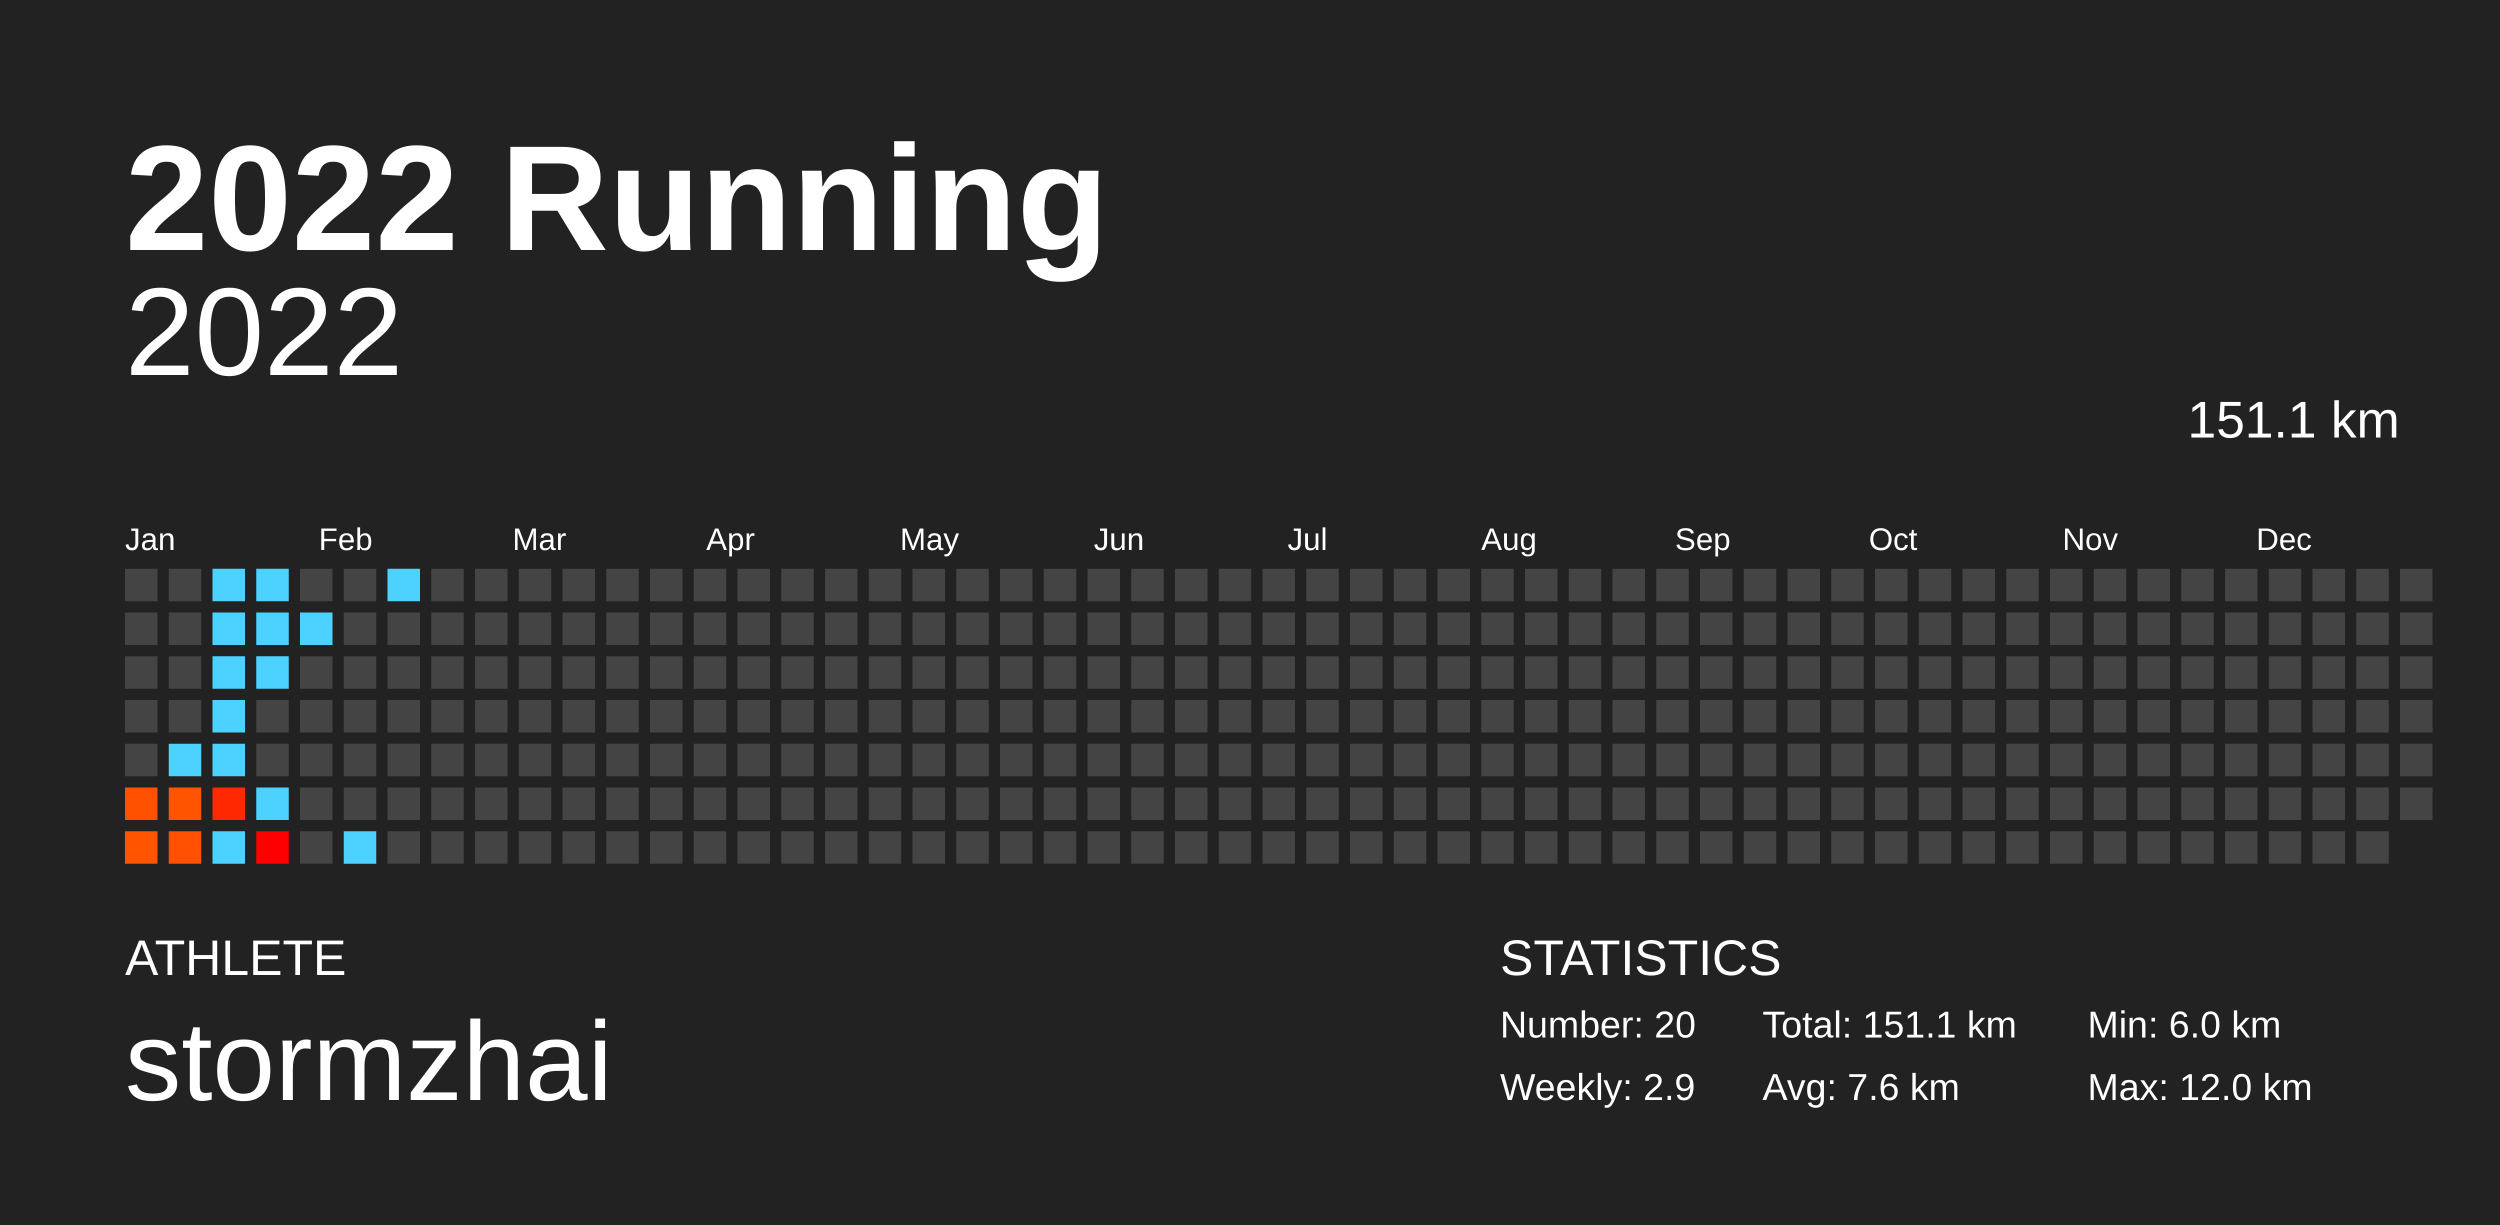
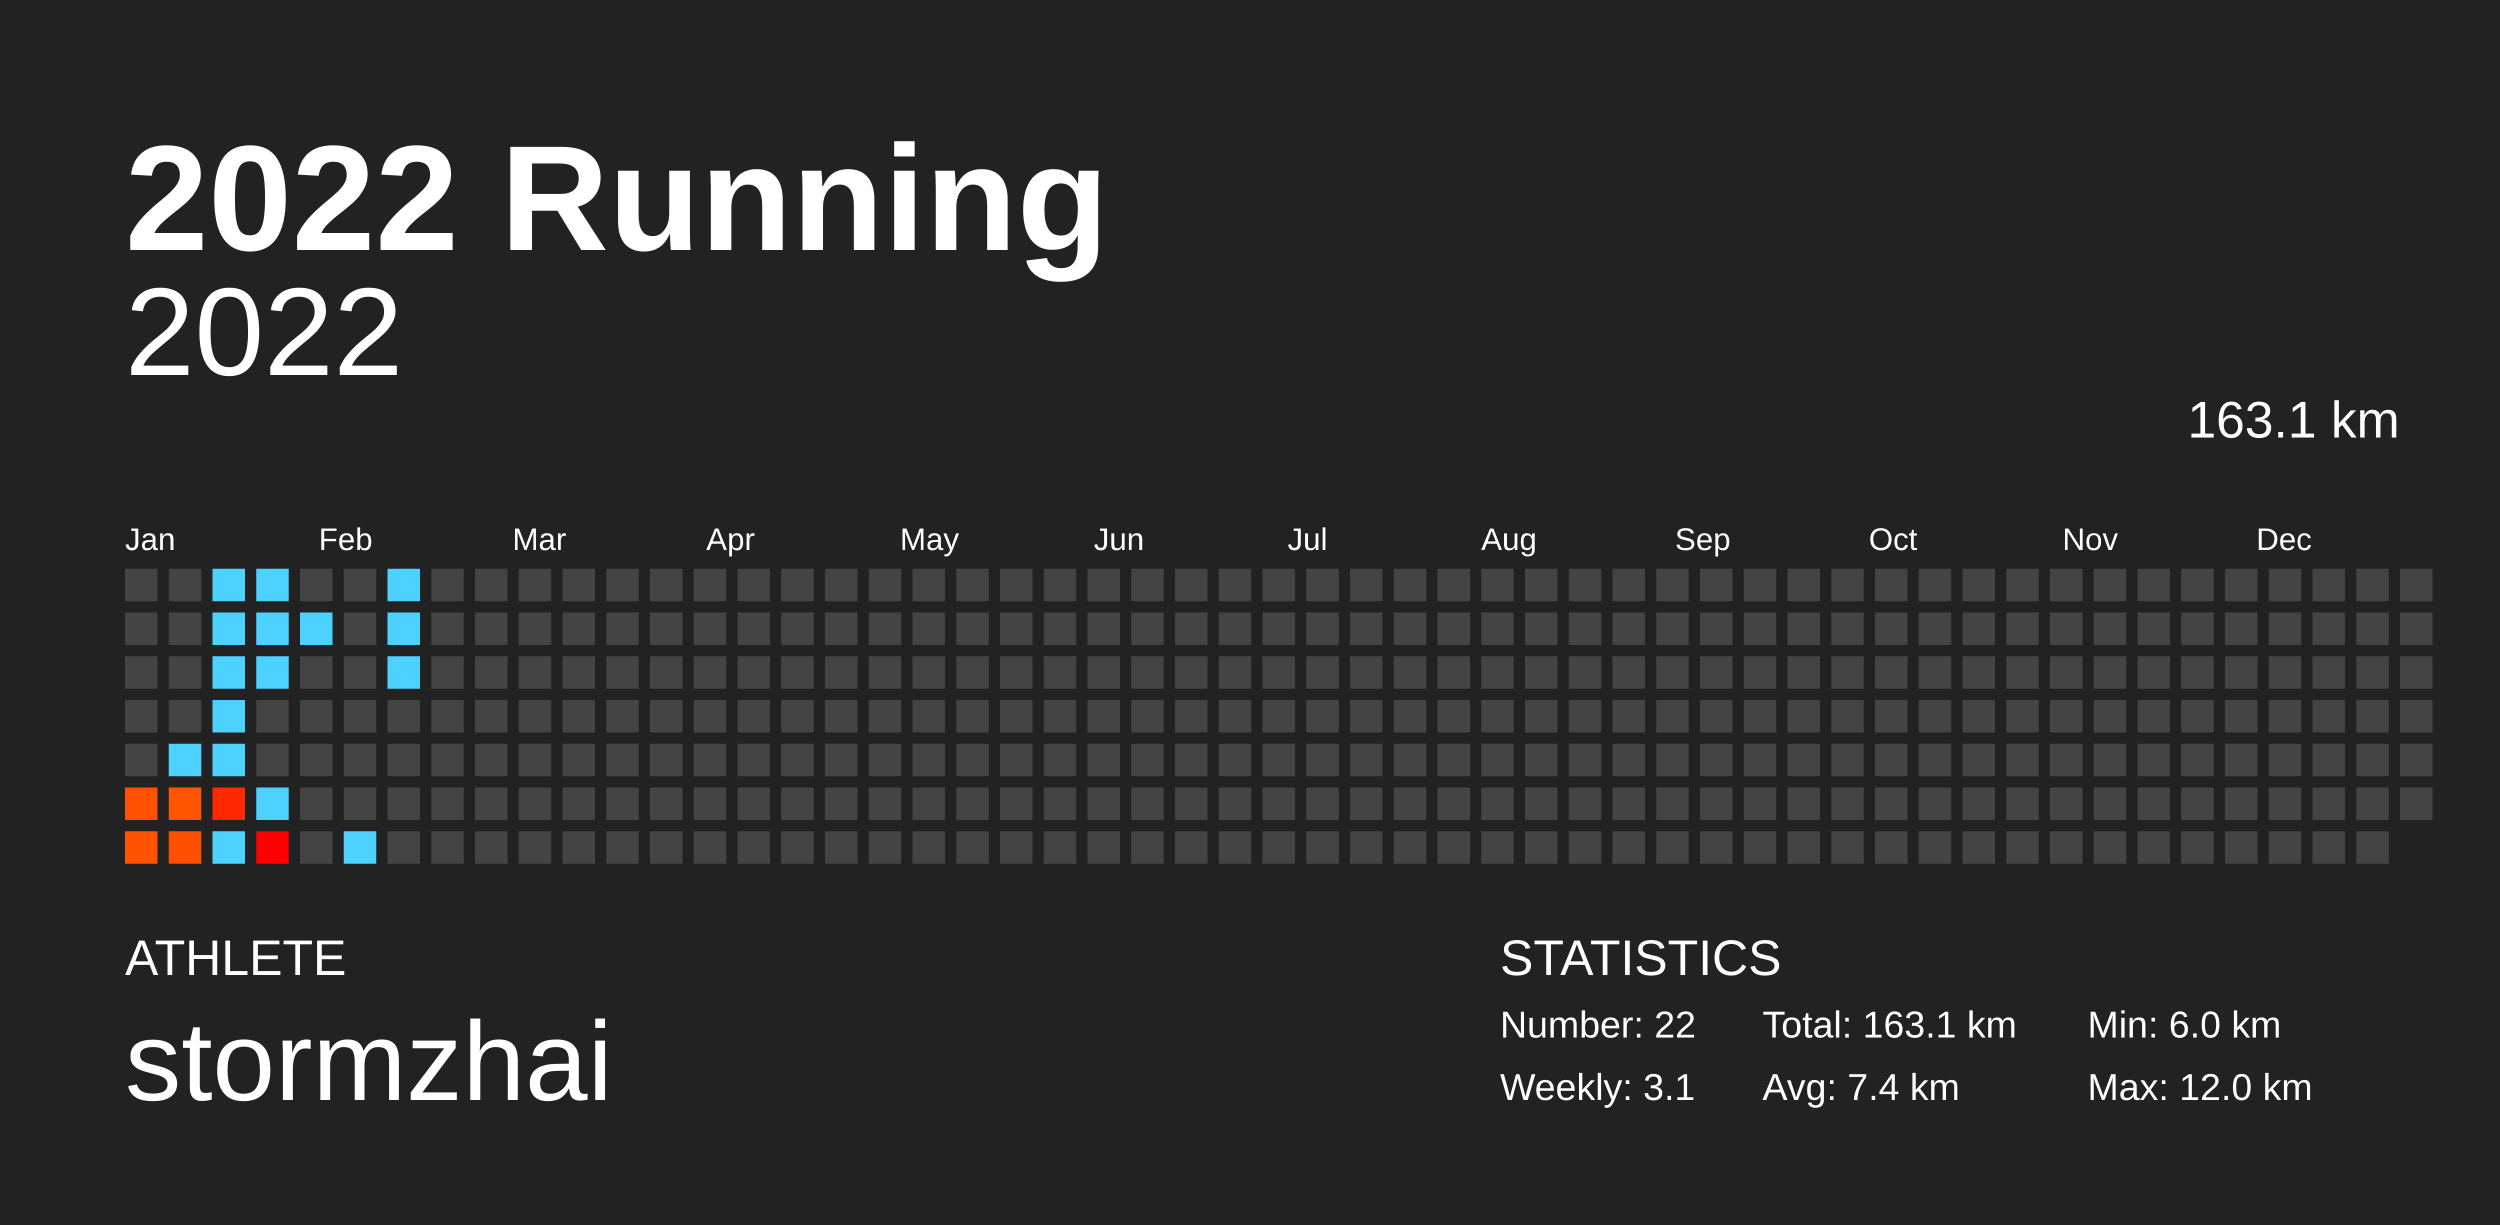
<svg xmlns="http://www.w3.org/2000/svg" baseProfile="full" height="98mm" version="1.1" viewBox="0,0,200,98" width="200mm">
  <defs />
  <rect fill="#222222" height="98" width="200" x="0" y="0" />
  <text fill="#FFFFFF" style="font-size:12px; font-family:Arial; font-weight:bold;" x="10" y="20">2022 Running</text>
  <text fill="#FFFFFF" style="font-size:4px; font-family:Arial" x="10" y="78">ATHLETE</text>
  <text fill="#FFFFFF" style="font-size:9px; font-family:Arial" x="10" y="88">stormzhai</text>
  <text fill="#FFFFFF" style="font-size:4px; font-family:Arial" x="120" y="78">STATISTICS</text>
-   <text fill="#FFFFFF" style="font-size:3px; font-family:Arial" x="120" y="83">Number: 20</text>
-   <text fill="#FFFFFF" style="font-size:3px; font-family:Arial" x="120" y="88">Weekly: 2.9</text>
-   <text fill="#FFFFFF" style="font-size:3px; font-family:Arial" x="141" y="83">Total: 151.1 km</text>
-   <text fill="#FFFFFF" style="font-size:3px; font-family:Arial" x="141" y="88">Avg: 7.6 km</text>
+   <text fill="#FFFFFF" style="font-size:3px; font-family:Arial" x="120" y="83">Number: 22</text>
+   <text fill="#FFFFFF" style="font-size:3px; font-family:Arial" x="120" y="88">Weekly: 3.1</text>
+   <text fill="#FFFFFF" style="font-size:3px; font-family:Arial" x="141" y="83">Total: 163.1 km</text>
+   <text fill="#FFFFFF" style="font-size:3px; font-family:Arial" x="141" y="88">Avg: 7.4 km</text>
  <text fill="#FFFFFF" style="font-size:3px; font-family:Arial" x="167" y="83">Min: 6.0 km</text>
  <text fill="#FFFFFF" style="font-size:3px; font-family:Arial" x="167" y="88">Max: 12.0 km</text>
  <text alignment-baseline="hanging" fill="#FFFFFF" style="font-size:10.0px; font-family:Arial;" x="10" y="30">2022</text>
-   <text alignment-baseline="hanging" fill="#FFFFFF" style="font-size:4.125px; font-family:Arial;" x="175" y="35">151.1 km</text>
+   <text alignment-baseline="hanging" fill="#FFFFFF" style="font-size:4.125px; font-family:Arial;" x="175" y="35">163.1 km</text>
  <text fill="#FFFFFF" style="font-size:2.5px; font-family:Arial" x="10.0" y="44">Jan</text>
  <text fill="#FFFFFF" style="font-size:2.5px; font-family:Arial" x="25.5" y="44">Feb</text>
  <text fill="#FFFFFF" style="font-size:2.5px; font-family:Arial" x="41.0" y="44">Mar</text>
  <text fill="#FFFFFF" style="font-size:2.5px; font-family:Arial" x="56.5" y="44">Apr</text>
  <text fill="#FFFFFF" style="font-size:2.5px; font-family:Arial" x="72.0" y="44">May</text>
  <text fill="#FFFFFF" style="font-size:2.5px; font-family:Arial" x="87.5" y="44">Jun</text>
  <text fill="#FFFFFF" style="font-size:2.5px; font-family:Arial" x="103.0" y="44">Jul</text>
  <text fill="#FFFFFF" style="font-size:2.5px; font-family:Arial" x="118.5" y="44">Aug</text>
  <text fill="#FFFFFF" style="font-size:2.5px; font-family:Arial" x="134.0" y="44">Sep</text>
  <text fill="#FFFFFF" style="font-size:2.5px; font-family:Arial" x="149.5" y="44">Oct</text>
  <text fill="#FFFFFF" style="font-size:2.5px; font-family:Arial" x="165.0" y="44">Nov</text>
  <text fill="#FFFFFF" style="font-size:2.5px; font-family:Arial" x="180.5" y="44">Dec</text>
  <rect fill="#444444" height="2.6" width="2.6" x="10.0" y="45.5" />
  <rect fill="#444444" height="2.6" width="2.6" x="10.0" y="49.0" />
  <rect fill="#444444" height="2.6" width="2.6" x="10.0" y="52.5" />
  <rect fill="#444444" height="2.6" width="2.6" x="10.0" y="56.0" />
  <rect fill="#444444" height="2.6" width="2.6" x="10.0" y="59.5" />
  <rect fill="#ff5100" height="2.6" width="2.6" x="10.0" y="63.0" />
-   <rect fill="#ff5400" height="2.6" width="2.6" x="10.0" y="66.5" />
+   <rect fill="#ff5300" height="2.6" width="2.6" x="10.0" y="66.5" />
  <rect fill="#444444" height="2.6" width="2.6" x="13.5" y="45.5" />
  <rect fill="#444444" height="2.6" width="2.6" x="13.5" y="49.0" />
  <rect fill="#444444" height="2.6" width="2.6" x="13.5" y="52.5" />
  <rect fill="#444444" height="2.6" width="2.6" x="13.5" y="56.0" />
  <rect fill="#4dd2ff" height="2.6" width="2.6" x="13.5" y="59.5" />
  <rect fill="#ff5400" height="2.6" width="2.6" x="13.5" y="63.0" />
  <rect fill="#ff4f00" height="2.6" width="2.6" x="13.5" y="66.5" />
  <rect fill="#4dd2ff" height="2.6" width="2.6" x="17.0" y="45.5" />
  <rect fill="#4dd2ff" height="2.6" width="2.6" x="17.0" y="49.0" />
  <rect fill="#4dd2ff" height="2.6" width="2.6" x="17.0" y="52.5" />
  <rect fill="#4dd2ff" height="2.6" width="2.6" x="17.0" y="56.0" />
  <rect fill="#4dd2ff" height="2.6" width="2.6" x="17.0" y="59.5" />
  <rect fill="#ff2800" height="2.6" width="2.6" x="17.0" y="63.0" />
  <rect fill="#4dd2ff" height="2.6" width="2.6" x="17.0" y="66.5" />
  <rect fill="#4dd2ff" height="2.6" width="2.6" x="20.5" y="45.5" />
  <rect fill="#4dd2ff" height="2.6" width="2.6" x="20.5" y="49.0" />
  <rect fill="#4dd2ff" height="2.6" width="2.6" x="20.5" y="52.5" />
  <rect fill="#444444" height="2.6" width="2.6" x="20.5" y="56.0" />
  <rect fill="#444444" height="2.6" width="2.6" x="20.5" y="59.5" />
  <rect fill="#4dd2ff" height="2.6" width="2.6" x="20.5" y="63.0" />
  <rect fill="#ff0000" height="2.6" width="2.6" x="20.5" y="66.5" />
  <rect fill="#444444" height="2.6" width="2.6" x="24.0" y="45.5" />
  <rect fill="#4dd2ff" height="2.6" width="2.6" x="24.0" y="49.0" />
  <rect fill="#444444" height="2.6" width="2.6" x="24.0" y="52.5" />
  <rect fill="#444444" height="2.6" width="2.6" x="24.0" y="56.0" />
  <rect fill="#444444" height="2.6" width="2.6" x="24.0" y="59.5" />
  <rect fill="#444444" height="2.6" width="2.6" x="24.0" y="63.0" />
  <rect fill="#444444" height="2.6" width="2.6" x="24.0" y="66.5" />
  <rect fill="#444444" height="2.6" width="2.6" x="27.5" y="45.5" />
  <rect fill="#444444" height="2.6" width="2.6" x="27.5" y="49.0" />
  <rect fill="#444444" height="2.6" width="2.6" x="27.5" y="52.5" />
  <rect fill="#444444" height="2.6" width="2.6" x="27.5" y="56.0" />
  <rect fill="#444444" height="2.6" width="2.6" x="27.5" y="59.5" />
  <rect fill="#444444" height="2.6" width="2.6" x="27.5" y="63.0" />
  <rect fill="#4dd2ff" height="2.6" width="2.6" x="27.5" y="66.5" />
  <rect fill="#4dd2ff" height="2.6" width="2.6" x="31.0" y="45.5" />
-   <rect fill="#444444" height="2.6" width="2.6" x="31.0" y="49.0" />
-   <rect fill="#444444" height="2.6" width="2.6" x="31.0" y="52.5" />
+   <rect fill="#4dd2ff" height="2.6" width="2.6" x="31.0" y="49.0" />
+   <rect fill="#4dd2ff" height="2.6" width="2.6" x="31.0" y="52.5" />
  <rect fill="#444444" height="2.6" width="2.6" x="31.0" y="56.0" />
  <rect fill="#444444" height="2.6" width="2.6" x="31.0" y="59.5" />
  <rect fill="#444444" height="2.6" width="2.6" x="31.0" y="63.0" />
  <rect fill="#444444" height="2.6" width="2.6" x="31.0" y="66.5" />
  <rect fill="#444444" height="2.6" width="2.6" x="34.5" y="45.5" />
  <rect fill="#444444" height="2.6" width="2.6" x="34.5" y="49.0" />
  <rect fill="#444444" height="2.6" width="2.6" x="34.5" y="52.5" />
  <rect fill="#444444" height="2.6" width="2.6" x="34.5" y="56.0" />
  <rect fill="#444444" height="2.6" width="2.6" x="34.5" y="59.5" />
  <rect fill="#444444" height="2.6" width="2.6" x="34.5" y="63.0" />
  <rect fill="#444444" height="2.6" width="2.6" x="34.5" y="66.5" />
  <rect fill="#444444" height="2.6" width="2.6" x="38.0" y="45.5" />
  <rect fill="#444444" height="2.6" width="2.6" x="38.0" y="49.0" />
  <rect fill="#444444" height="2.6" width="2.6" x="38.0" y="52.5" />
  <rect fill="#444444" height="2.6" width="2.6" x="38.0" y="56.0" />
  <rect fill="#444444" height="2.6" width="2.6" x="38.0" y="59.5" />
  <rect fill="#444444" height="2.6" width="2.6" x="38.0" y="63.0" />
  <rect fill="#444444" height="2.6" width="2.6" x="38.0" y="66.5" />
  <rect fill="#444444" height="2.6" width="2.6" x="41.5" y="45.5" />
  <rect fill="#444444" height="2.6" width="2.6" x="41.5" y="49.0" />
  <rect fill="#444444" height="2.6" width="2.6" x="41.5" y="52.5" />
  <rect fill="#444444" height="2.6" width="2.6" x="41.5" y="56.0" />
  <rect fill="#444444" height="2.6" width="2.6" x="41.5" y="59.5" />
  <rect fill="#444444" height="2.6" width="2.6" x="41.5" y="63.0" />
  <rect fill="#444444" height="2.6" width="2.6" x="41.5" y="66.5" />
  <rect fill="#444444" height="2.6" width="2.6" x="45.0" y="45.5" />
  <rect fill="#444444" height="2.6" width="2.6" x="45.0" y="49.0" />
  <rect fill="#444444" height="2.6" width="2.6" x="45.0" y="52.5" />
  <rect fill="#444444" height="2.6" width="2.6" x="45.0" y="56.0" />
  <rect fill="#444444" height="2.6" width="2.6" x="45.0" y="59.5" />
  <rect fill="#444444" height="2.6" width="2.6" x="45.0" y="63.0" />
  <rect fill="#444444" height="2.6" width="2.6" x="45.0" y="66.5" />
  <rect fill="#444444" height="2.6" width="2.6" x="48.5" y="45.5" />
  <rect fill="#444444" height="2.6" width="2.6" x="48.5" y="49.0" />
  <rect fill="#444444" height="2.6" width="2.6" x="48.5" y="52.5" />
  <rect fill="#444444" height="2.6" width="2.6" x="48.5" y="56.0" />
  <rect fill="#444444" height="2.6" width="2.6" x="48.5" y="59.5" />
  <rect fill="#444444" height="2.6" width="2.6" x="48.5" y="63.0" />
  <rect fill="#444444" height="2.6" width="2.6" x="48.5" y="66.5" />
  <rect fill="#444444" height="2.6" width="2.6" x="52.0" y="45.5" />
  <rect fill="#444444" height="2.6" width="2.6" x="52.0" y="49.0" />
  <rect fill="#444444" height="2.6" width="2.6" x="52.0" y="52.5" />
  <rect fill="#444444" height="2.6" width="2.6" x="52.0" y="56.0" />
  <rect fill="#444444" height="2.6" width="2.6" x="52.0" y="59.5" />
  <rect fill="#444444" height="2.6" width="2.6" x="52.0" y="63.0" />
  <rect fill="#444444" height="2.6" width="2.6" x="52.0" y="66.5" />
  <rect fill="#444444" height="2.6" width="2.6" x="55.5" y="45.5" />
  <rect fill="#444444" height="2.6" width="2.6" x="55.5" y="49.0" />
  <rect fill="#444444" height="2.6" width="2.6" x="55.5" y="52.5" />
  <rect fill="#444444" height="2.6" width="2.6" x="55.5" y="56.0" />
  <rect fill="#444444" height="2.6" width="2.6" x="55.5" y="59.5" />
  <rect fill="#444444" height="2.6" width="2.6" x="55.5" y="63.0" />
  <rect fill="#444444" height="2.6" width="2.6" x="55.5" y="66.5" />
  <rect fill="#444444" height="2.6" width="2.6" x="59.0" y="45.5" />
  <rect fill="#444444" height="2.6" width="2.6" x="59.0" y="49.0" />
  <rect fill="#444444" height="2.6" width="2.6" x="59.0" y="52.5" />
  <rect fill="#444444" height="2.6" width="2.6" x="59.0" y="56.0" />
  <rect fill="#444444" height="2.6" width="2.6" x="59.0" y="59.5" />
  <rect fill="#444444" height="2.6" width="2.6" x="59.0" y="63.0" />
  <rect fill="#444444" height="2.6" width="2.6" x="59.0" y="66.5" />
  <rect fill="#444444" height="2.6" width="2.6" x="62.5" y="45.5" />
  <rect fill="#444444" height="2.6" width="2.6" x="62.5" y="49.0" />
  <rect fill="#444444" height="2.6" width="2.6" x="62.5" y="52.5" />
  <rect fill="#444444" height="2.6" width="2.6" x="62.5" y="56.0" />
  <rect fill="#444444" height="2.6" width="2.6" x="62.5" y="59.5" />
  <rect fill="#444444" height="2.6" width="2.6" x="62.5" y="63.0" />
  <rect fill="#444444" height="2.6" width="2.6" x="62.5" y="66.5" />
  <rect fill="#444444" height="2.6" width="2.6" x="66.0" y="45.5" />
  <rect fill="#444444" height="2.6" width="2.6" x="66.0" y="49.0" />
  <rect fill="#444444" height="2.6" width="2.6" x="66.0" y="52.5" />
  <rect fill="#444444" height="2.6" width="2.6" x="66.0" y="56.0" />
  <rect fill="#444444" height="2.6" width="2.6" x="66.0" y="59.5" />
  <rect fill="#444444" height="2.6" width="2.6" x="66.0" y="63.0" />
  <rect fill="#444444" height="2.6" width="2.6" x="66.0" y="66.5" />
  <rect fill="#444444" height="2.6" width="2.6" x="69.5" y="45.5" />
  <rect fill="#444444" height="2.6" width="2.6" x="69.5" y="49.0" />
  <rect fill="#444444" height="2.6" width="2.6" x="69.5" y="52.5" />
  <rect fill="#444444" height="2.6" width="2.6" x="69.5" y="56.0" />
  <rect fill="#444444" height="2.6" width="2.6" x="69.5" y="59.5" />
  <rect fill="#444444" height="2.6" width="2.6" x="69.5" y="63.0" />
  <rect fill="#444444" height="2.6" width="2.6" x="69.5" y="66.5" />
  <rect fill="#444444" height="2.6" width="2.6" x="73.0" y="45.5" />
  <rect fill="#444444" height="2.6" width="2.6" x="73.0" y="49.0" />
  <rect fill="#444444" height="2.6" width="2.6" x="73.0" y="52.5" />
  <rect fill="#444444" height="2.6" width="2.6" x="73.0" y="56.0" />
  <rect fill="#444444" height="2.6" width="2.6" x="73.0" y="59.5" />
  <rect fill="#444444" height="2.6" width="2.6" x="73.0" y="63.0" />
  <rect fill="#444444" height="2.6" width="2.6" x="73.0" y="66.5" />
  <rect fill="#444444" height="2.6" width="2.6" x="76.5" y="45.5" />
  <rect fill="#444444" height="2.6" width="2.6" x="76.5" y="49.0" />
  <rect fill="#444444" height="2.6" width="2.6" x="76.5" y="52.5" />
  <rect fill="#444444" height="2.6" width="2.6" x="76.5" y="56.0" />
  <rect fill="#444444" height="2.6" width="2.6" x="76.5" y="59.5" />
  <rect fill="#444444" height="2.6" width="2.6" x="76.5" y="63.0" />
  <rect fill="#444444" height="2.6" width="2.6" x="76.5" y="66.5" />
  <rect fill="#444444" height="2.6" width="2.6" x="80.0" y="45.5" />
  <rect fill="#444444" height="2.6" width="2.6" x="80.0" y="49.0" />
  <rect fill="#444444" height="2.6" width="2.6" x="80.0" y="52.5" />
  <rect fill="#444444" height="2.6" width="2.6" x="80.0" y="56.0" />
  <rect fill="#444444" height="2.6" width="2.6" x="80.0" y="59.5" />
  <rect fill="#444444" height="2.6" width="2.6" x="80.0" y="63.0" />
  <rect fill="#444444" height="2.6" width="2.6" x="80.0" y="66.5" />
  <rect fill="#444444" height="2.6" width="2.6" x="83.5" y="45.5" />
  <rect fill="#444444" height="2.6" width="2.6" x="83.5" y="49.0" />
  <rect fill="#444444" height="2.6" width="2.6" x="83.5" y="52.5" />
  <rect fill="#444444" height="2.6" width="2.6" x="83.5" y="56.0" />
  <rect fill="#444444" height="2.6" width="2.6" x="83.5" y="59.5" />
  <rect fill="#444444" height="2.6" width="2.6" x="83.5" y="63.0" />
  <rect fill="#444444" height="2.6" width="2.6" x="83.5" y="66.5" />
  <rect fill="#444444" height="2.6" width="2.6" x="87.0" y="45.5" />
  <rect fill="#444444" height="2.6" width="2.6" x="87.0" y="49.0" />
  <rect fill="#444444" height="2.6" width="2.6" x="87.0" y="52.5" />
  <rect fill="#444444" height="2.6" width="2.6" x="87.0" y="56.0" />
  <rect fill="#444444" height="2.6" width="2.6" x="87.0" y="59.5" />
  <rect fill="#444444" height="2.6" width="2.6" x="87.0" y="63.0" />
  <rect fill="#444444" height="2.6" width="2.6" x="87.0" y="66.5" />
  <rect fill="#444444" height="2.6" width="2.6" x="90.5" y="45.5" />
  <rect fill="#444444" height="2.6" width="2.6" x="90.5" y="49.0" />
  <rect fill="#444444" height="2.6" width="2.6" x="90.5" y="52.5" />
  <rect fill="#444444" height="2.6" width="2.6" x="90.5" y="56.0" />
  <rect fill="#444444" height="2.6" width="2.6" x="90.5" y="59.5" />
  <rect fill="#444444" height="2.6" width="2.6" x="90.5" y="63.0" />
  <rect fill="#444444" height="2.6" width="2.6" x="90.5" y="66.5" />
  <rect fill="#444444" height="2.6" width="2.6" x="94.0" y="45.5" />
  <rect fill="#444444" height="2.6" width="2.6" x="94.0" y="49.0" />
  <rect fill="#444444" height="2.6" width="2.6" x="94.0" y="52.5" />
  <rect fill="#444444" height="2.6" width="2.6" x="94.0" y="56.0" />
  <rect fill="#444444" height="2.6" width="2.6" x="94.0" y="59.5" />
  <rect fill="#444444" height="2.6" width="2.6" x="94.0" y="63.0" />
  <rect fill="#444444" height="2.6" width="2.6" x="94.0" y="66.5" />
  <rect fill="#444444" height="2.6" width="2.6" x="97.5" y="45.5" />
  <rect fill="#444444" height="2.6" width="2.6" x="97.5" y="49.0" />
  <rect fill="#444444" height="2.6" width="2.6" x="97.5" y="52.5" />
  <rect fill="#444444" height="2.6" width="2.6" x="97.5" y="56.0" />
  <rect fill="#444444" height="2.6" width="2.6" x="97.5" y="59.5" />
  <rect fill="#444444" height="2.6" width="2.6" x="97.5" y="63.0" />
  <rect fill="#444444" height="2.6" width="2.6" x="97.5" y="66.5" />
  <rect fill="#444444" height="2.6" width="2.6" x="101.0" y="45.5" />
  <rect fill="#444444" height="2.6" width="2.6" x="101.0" y="49.0" />
  <rect fill="#444444" height="2.6" width="2.6" x="101.0" y="52.5" />
  <rect fill="#444444" height="2.6" width="2.6" x="101.0" y="56.0" />
  <rect fill="#444444" height="2.6" width="2.6" x="101.0" y="59.5" />
  <rect fill="#444444" height="2.6" width="2.6" x="101.0" y="63.0" />
  <rect fill="#444444" height="2.6" width="2.6" x="101.0" y="66.5" />
  <rect fill="#444444" height="2.6" width="2.6" x="104.5" y="45.5" />
  <rect fill="#444444" height="2.6" width="2.6" x="104.5" y="49.0" />
  <rect fill="#444444" height="2.6" width="2.6" x="104.5" y="52.5" />
  <rect fill="#444444" height="2.6" width="2.6" x="104.5" y="56.0" />
  <rect fill="#444444" height="2.6" width="2.6" x="104.5" y="59.5" />
  <rect fill="#444444" height="2.6" width="2.6" x="104.5" y="63.0" />
  <rect fill="#444444" height="2.6" width="2.6" x="104.5" y="66.5" />
  <rect fill="#444444" height="2.6" width="2.6" x="108.0" y="45.5" />
  <rect fill="#444444" height="2.6" width="2.6" x="108.0" y="49.0" />
  <rect fill="#444444" height="2.6" width="2.6" x="108.0" y="52.5" />
  <rect fill="#444444" height="2.6" width="2.6" x="108.0" y="56.0" />
  <rect fill="#444444" height="2.6" width="2.6" x="108.0" y="59.5" />
  <rect fill="#444444" height="2.6" width="2.6" x="108.0" y="63.0" />
  <rect fill="#444444" height="2.6" width="2.6" x="108.0" y="66.5" />
  <rect fill="#444444" height="2.6" width="2.6" x="111.5" y="45.5" />
  <rect fill="#444444" height="2.6" width="2.6" x="111.5" y="49.0" />
  <rect fill="#444444" height="2.6" width="2.6" x="111.5" y="52.5" />
  <rect fill="#444444" height="2.6" width="2.6" x="111.5" y="56.0" />
  <rect fill="#444444" height="2.6" width="2.6" x="111.5" y="59.5" />
  <rect fill="#444444" height="2.6" width="2.6" x="111.5" y="63.0" />
  <rect fill="#444444" height="2.6" width="2.6" x="111.5" y="66.5" />
  <rect fill="#444444" height="2.6" width="2.6" x="115.0" y="45.5" />
  <rect fill="#444444" height="2.6" width="2.6" x="115.0" y="49.0" />
  <rect fill="#444444" height="2.6" width="2.6" x="115.0" y="52.5" />
  <rect fill="#444444" height="2.6" width="2.6" x="115.0" y="56.0" />
  <rect fill="#444444" height="2.6" width="2.6" x="115.0" y="59.5" />
  <rect fill="#444444" height="2.6" width="2.6" x="115.0" y="63.0" />
  <rect fill="#444444" height="2.6" width="2.6" x="115.0" y="66.5" />
  <rect fill="#444444" height="2.6" width="2.6" x="118.5" y="45.5" />
  <rect fill="#444444" height="2.6" width="2.6" x="118.5" y="49.0" />
  <rect fill="#444444" height="2.6" width="2.6" x="118.5" y="52.5" />
  <rect fill="#444444" height="2.6" width="2.6" x="118.5" y="56.0" />
  <rect fill="#444444" height="2.6" width="2.6" x="118.5" y="59.5" />
  <rect fill="#444444" height="2.6" width="2.6" x="118.5" y="63.0" />
  <rect fill="#444444" height="2.6" width="2.6" x="118.5" y="66.5" />
  <rect fill="#444444" height="2.6" width="2.6" x="122.0" y="45.5" />
  <rect fill="#444444" height="2.6" width="2.6" x="122.0" y="49.0" />
  <rect fill="#444444" height="2.6" width="2.6" x="122.0" y="52.5" />
  <rect fill="#444444" height="2.6" width="2.6" x="122.0" y="56.0" />
  <rect fill="#444444" height="2.6" width="2.6" x="122.0" y="59.5" />
  <rect fill="#444444" height="2.6" width="2.6" x="122.0" y="63.0" />
  <rect fill="#444444" height="2.6" width="2.6" x="122.0" y="66.5" />
  <rect fill="#444444" height="2.6" width="2.6" x="125.5" y="45.5" />
  <rect fill="#444444" height="2.6" width="2.6" x="125.5" y="49.0" />
  <rect fill="#444444" height="2.6" width="2.6" x="125.5" y="52.5" />
  <rect fill="#444444" height="2.6" width="2.6" x="125.5" y="56.0" />
  <rect fill="#444444" height="2.6" width="2.6" x="125.5" y="59.5" />
  <rect fill="#444444" height="2.6" width="2.6" x="125.5" y="63.0" />
  <rect fill="#444444" height="2.6" width="2.6" x="125.5" y="66.5" />
  <rect fill="#444444" height="2.6" width="2.6" x="129.0" y="45.5" />
  <rect fill="#444444" height="2.6" width="2.6" x="129.0" y="49.0" />
  <rect fill="#444444" height="2.6" width="2.6" x="129.0" y="52.5" />
  <rect fill="#444444" height="2.6" width="2.6" x="129.0" y="56.0" />
  <rect fill="#444444" height="2.6" width="2.6" x="129.0" y="59.5" />
  <rect fill="#444444" height="2.6" width="2.6" x="129.0" y="63.0" />
  <rect fill="#444444" height="2.6" width="2.6" x="129.0" y="66.5" />
  <rect fill="#444444" height="2.6" width="2.6" x="132.5" y="45.5" />
  <rect fill="#444444" height="2.6" width="2.6" x="132.5" y="49.0" />
  <rect fill="#444444" height="2.6" width="2.6" x="132.5" y="52.5" />
  <rect fill="#444444" height="2.6" width="2.6" x="132.5" y="56.0" />
  <rect fill="#444444" height="2.6" width="2.6" x="132.5" y="59.5" />
  <rect fill="#444444" height="2.6" width="2.6" x="132.5" y="63.0" />
  <rect fill="#444444" height="2.6" width="2.6" x="132.5" y="66.5" />
  <rect fill="#444444" height="2.6" width="2.6" x="136.0" y="45.5" />
  <rect fill="#444444" height="2.6" width="2.6" x="136.0" y="49.0" />
  <rect fill="#444444" height="2.6" width="2.6" x="136.0" y="52.5" />
  <rect fill="#444444" height="2.6" width="2.6" x="136.0" y="56.0" />
  <rect fill="#444444" height="2.6" width="2.6" x="136.0" y="59.5" />
  <rect fill="#444444" height="2.6" width="2.6" x="136.0" y="63.0" />
  <rect fill="#444444" height="2.6" width="2.6" x="136.0" y="66.5" />
  <rect fill="#444444" height="2.6" width="2.6" x="139.5" y="45.5" />
  <rect fill="#444444" height="2.6" width="2.6" x="139.5" y="49.0" />
  <rect fill="#444444" height="2.6" width="2.6" x="139.5" y="52.5" />
  <rect fill="#444444" height="2.6" width="2.6" x="139.5" y="56.0" />
  <rect fill="#444444" height="2.6" width="2.6" x="139.5" y="59.5" />
  <rect fill="#444444" height="2.6" width="2.6" x="139.5" y="63.0" />
  <rect fill="#444444" height="2.6" width="2.6" x="139.5" y="66.5" />
  <rect fill="#444444" height="2.6" width="2.6" x="143.0" y="45.5" />
  <rect fill="#444444" height="2.6" width="2.6" x="143.0" y="49.0" />
  <rect fill="#444444" height="2.6" width="2.6" x="143.0" y="52.5" />
  <rect fill="#444444" height="2.6" width="2.6" x="143.0" y="56.0" />
  <rect fill="#444444" height="2.6" width="2.6" x="143.0" y="59.5" />
  <rect fill="#444444" height="2.6" width="2.6" x="143.0" y="63.0" />
  <rect fill="#444444" height="2.6" width="2.6" x="143.0" y="66.5" />
  <rect fill="#444444" height="2.6" width="2.6" x="146.5" y="45.5" />
  <rect fill="#444444" height="2.6" width="2.6" x="146.5" y="49.0" />
  <rect fill="#444444" height="2.6" width="2.6" x="146.5" y="52.5" />
  <rect fill="#444444" height="2.6" width="2.6" x="146.5" y="56.0" />
  <rect fill="#444444" height="2.6" width="2.6" x="146.5" y="59.5" />
  <rect fill="#444444" height="2.6" width="2.6" x="146.5" y="63.0" />
  <rect fill="#444444" height="2.6" width="2.6" x="146.5" y="66.5" />
  <rect fill="#444444" height="2.6" width="2.6" x="150.0" y="45.5" />
  <rect fill="#444444" height="2.6" width="2.6" x="150.0" y="49.0" />
  <rect fill="#444444" height="2.6" width="2.6" x="150.0" y="52.5" />
  <rect fill="#444444" height="2.6" width="2.6" x="150.0" y="56.0" />
  <rect fill="#444444" height="2.6" width="2.6" x="150.0" y="59.5" />
  <rect fill="#444444" height="2.6" width="2.6" x="150.0" y="63.0" />
  <rect fill="#444444" height="2.6" width="2.6" x="150.0" y="66.5" />
  <rect fill="#444444" height="2.6" width="2.6" x="153.5" y="45.5" />
  <rect fill="#444444" height="2.6" width="2.6" x="153.5" y="49.0" />
  <rect fill="#444444" height="2.6" width="2.6" x="153.5" y="52.5" />
  <rect fill="#444444" height="2.6" width="2.6" x="153.5" y="56.0" />
  <rect fill="#444444" height="2.6" width="2.6" x="153.5" y="59.5" />
  <rect fill="#444444" height="2.6" width="2.6" x="153.5" y="63.0" />
  <rect fill="#444444" height="2.6" width="2.6" x="153.5" y="66.5" />
  <rect fill="#444444" height="2.6" width="2.6" x="157.0" y="45.5" />
  <rect fill="#444444" height="2.6" width="2.6" x="157.0" y="49.0" />
  <rect fill="#444444" height="2.6" width="2.6" x="157.0" y="52.5" />
  <rect fill="#444444" height="2.6" width="2.6" x="157.0" y="56.0" />
  <rect fill="#444444" height="2.6" width="2.6" x="157.0" y="59.5" />
  <rect fill="#444444" height="2.6" width="2.6" x="157.0" y="63.0" />
  <rect fill="#444444" height="2.6" width="2.6" x="157.0" y="66.5" />
  <rect fill="#444444" height="2.6" width="2.6" x="160.5" y="45.5" />
  <rect fill="#444444" height="2.6" width="2.6" x="160.5" y="49.0" />
  <rect fill="#444444" height="2.6" width="2.6" x="160.5" y="52.5" />
  <rect fill="#444444" height="2.6" width="2.6" x="160.5" y="56.0" />
  <rect fill="#444444" height="2.6" width="2.6" x="160.5" y="59.5" />
  <rect fill="#444444" height="2.6" width="2.6" x="160.5" y="63.0" />
  <rect fill="#444444" height="2.6" width="2.6" x="160.5" y="66.5" />
  <rect fill="#444444" height="2.6" width="2.6" x="164.0" y="45.5" />
  <rect fill="#444444" height="2.6" width="2.6" x="164.0" y="49.0" />
  <rect fill="#444444" height="2.6" width="2.6" x="164.0" y="52.5" />
  <rect fill="#444444" height="2.6" width="2.6" x="164.0" y="56.0" />
  <rect fill="#444444" height="2.6" width="2.6" x="164.0" y="59.5" />
  <rect fill="#444444" height="2.6" width="2.6" x="164.0" y="63.0" />
  <rect fill="#444444" height="2.6" width="2.6" x="164.0" y="66.5" />
  <rect fill="#444444" height="2.6" width="2.6" x="167.5" y="45.5" />
  <rect fill="#444444" height="2.6" width="2.6" x="167.5" y="49.0" />
  <rect fill="#444444" height="2.6" width="2.6" x="167.5" y="52.5" />
  <rect fill="#444444" height="2.6" width="2.6" x="167.5" y="56.0" />
  <rect fill="#444444" height="2.6" width="2.6" x="167.5" y="59.5" />
  <rect fill="#444444" height="2.6" width="2.6" x="167.5" y="63.0" />
  <rect fill="#444444" height="2.6" width="2.6" x="167.5" y="66.5" />
  <rect fill="#444444" height="2.6" width="2.6" x="171.0" y="45.5" />
  <rect fill="#444444" height="2.6" width="2.6" x="171.0" y="49.0" />
  <rect fill="#444444" height="2.6" width="2.6" x="171.0" y="52.5" />
  <rect fill="#444444" height="2.6" width="2.6" x="171.0" y="56.0" />
  <rect fill="#444444" height="2.6" width="2.6" x="171.0" y="59.5" />
  <rect fill="#444444" height="2.6" width="2.6" x="171.0" y="63.0" />
  <rect fill="#444444" height="2.6" width="2.6" x="171.0" y="66.5" />
  <rect fill="#444444" height="2.6" width="2.6" x="174.5" y="45.5" />
  <rect fill="#444444" height="2.6" width="2.6" x="174.5" y="49.0" />
  <rect fill="#444444" height="2.6" width="2.6" x="174.5" y="52.5" />
  <rect fill="#444444" height="2.6" width="2.6" x="174.5" y="56.0" />
  <rect fill="#444444" height="2.6" width="2.6" x="174.5" y="59.5" />
  <rect fill="#444444" height="2.6" width="2.6" x="174.5" y="63.0" />
  <rect fill="#444444" height="2.6" width="2.6" x="174.5" y="66.5" />
  <rect fill="#444444" height="2.6" width="2.6" x="178.0" y="45.5" />
  <rect fill="#444444" height="2.6" width="2.6" x="178.0" y="49.0" />
  <rect fill="#444444" height="2.6" width="2.6" x="178.0" y="52.5" />
  <rect fill="#444444" height="2.6" width="2.6" x="178.0" y="56.0" />
  <rect fill="#444444" height="2.6" width="2.6" x="178.0" y="59.5" />
  <rect fill="#444444" height="2.6" width="2.6" x="178.0" y="63.0" />
  <rect fill="#444444" height="2.6" width="2.6" x="178.0" y="66.5" />
  <rect fill="#444444" height="2.6" width="2.6" x="181.5" y="45.5" />
  <rect fill="#444444" height="2.6" width="2.6" x="181.5" y="49.0" />
  <rect fill="#444444" height="2.6" width="2.6" x="181.5" y="52.5" />
  <rect fill="#444444" height="2.6" width="2.6" x="181.5" y="56.0" />
  <rect fill="#444444" height="2.6" width="2.6" x="181.5" y="59.5" />
  <rect fill="#444444" height="2.6" width="2.6" x="181.5" y="63.0" />
  <rect fill="#444444" height="2.6" width="2.6" x="181.5" y="66.5" />
  <rect fill="#444444" height="2.6" width="2.6" x="185.0" y="45.5" />
  <rect fill="#444444" height="2.6" width="2.6" x="185.0" y="49.0" />
  <rect fill="#444444" height="2.6" width="2.6" x="185.0" y="52.5" />
  <rect fill="#444444" height="2.6" width="2.6" x="185.0" y="56.0" />
  <rect fill="#444444" height="2.6" width="2.6" x="185.0" y="59.5" />
  <rect fill="#444444" height="2.6" width="2.6" x="185.0" y="63.0" />
  <rect fill="#444444" height="2.6" width="2.6" x="185.0" y="66.5" />
  <rect fill="#444444" height="2.6" width="2.6" x="188.5" y="45.5" />
  <rect fill="#444444" height="2.6" width="2.6" x="188.5" y="49.0" />
  <rect fill="#444444" height="2.6" width="2.6" x="188.5" y="52.5" />
  <rect fill="#444444" height="2.6" width="2.6" x="188.5" y="56.0" />
  <rect fill="#444444" height="2.6" width="2.6" x="188.5" y="59.5" />
  <rect fill="#444444" height="2.6" width="2.6" x="188.5" y="63.0" />
  <rect fill="#444444" height="2.6" width="2.6" x="188.5" y="66.5" />
  <rect fill="#444444" height="2.6" width="2.6" x="192.0" y="45.5" />
  <rect fill="#444444" height="2.6" width="2.6" x="192.0" y="49.0" />
  <rect fill="#444444" height="2.6" width="2.6" x="192.0" y="52.5" />
  <rect fill="#444444" height="2.6" width="2.6" x="192.0" y="56.0" />
  <rect fill="#444444" height="2.6" width="2.6" x="192.0" y="59.5" />
  <rect fill="#444444" height="2.6" width="2.6" x="192.0" y="63.0" />
</svg>
